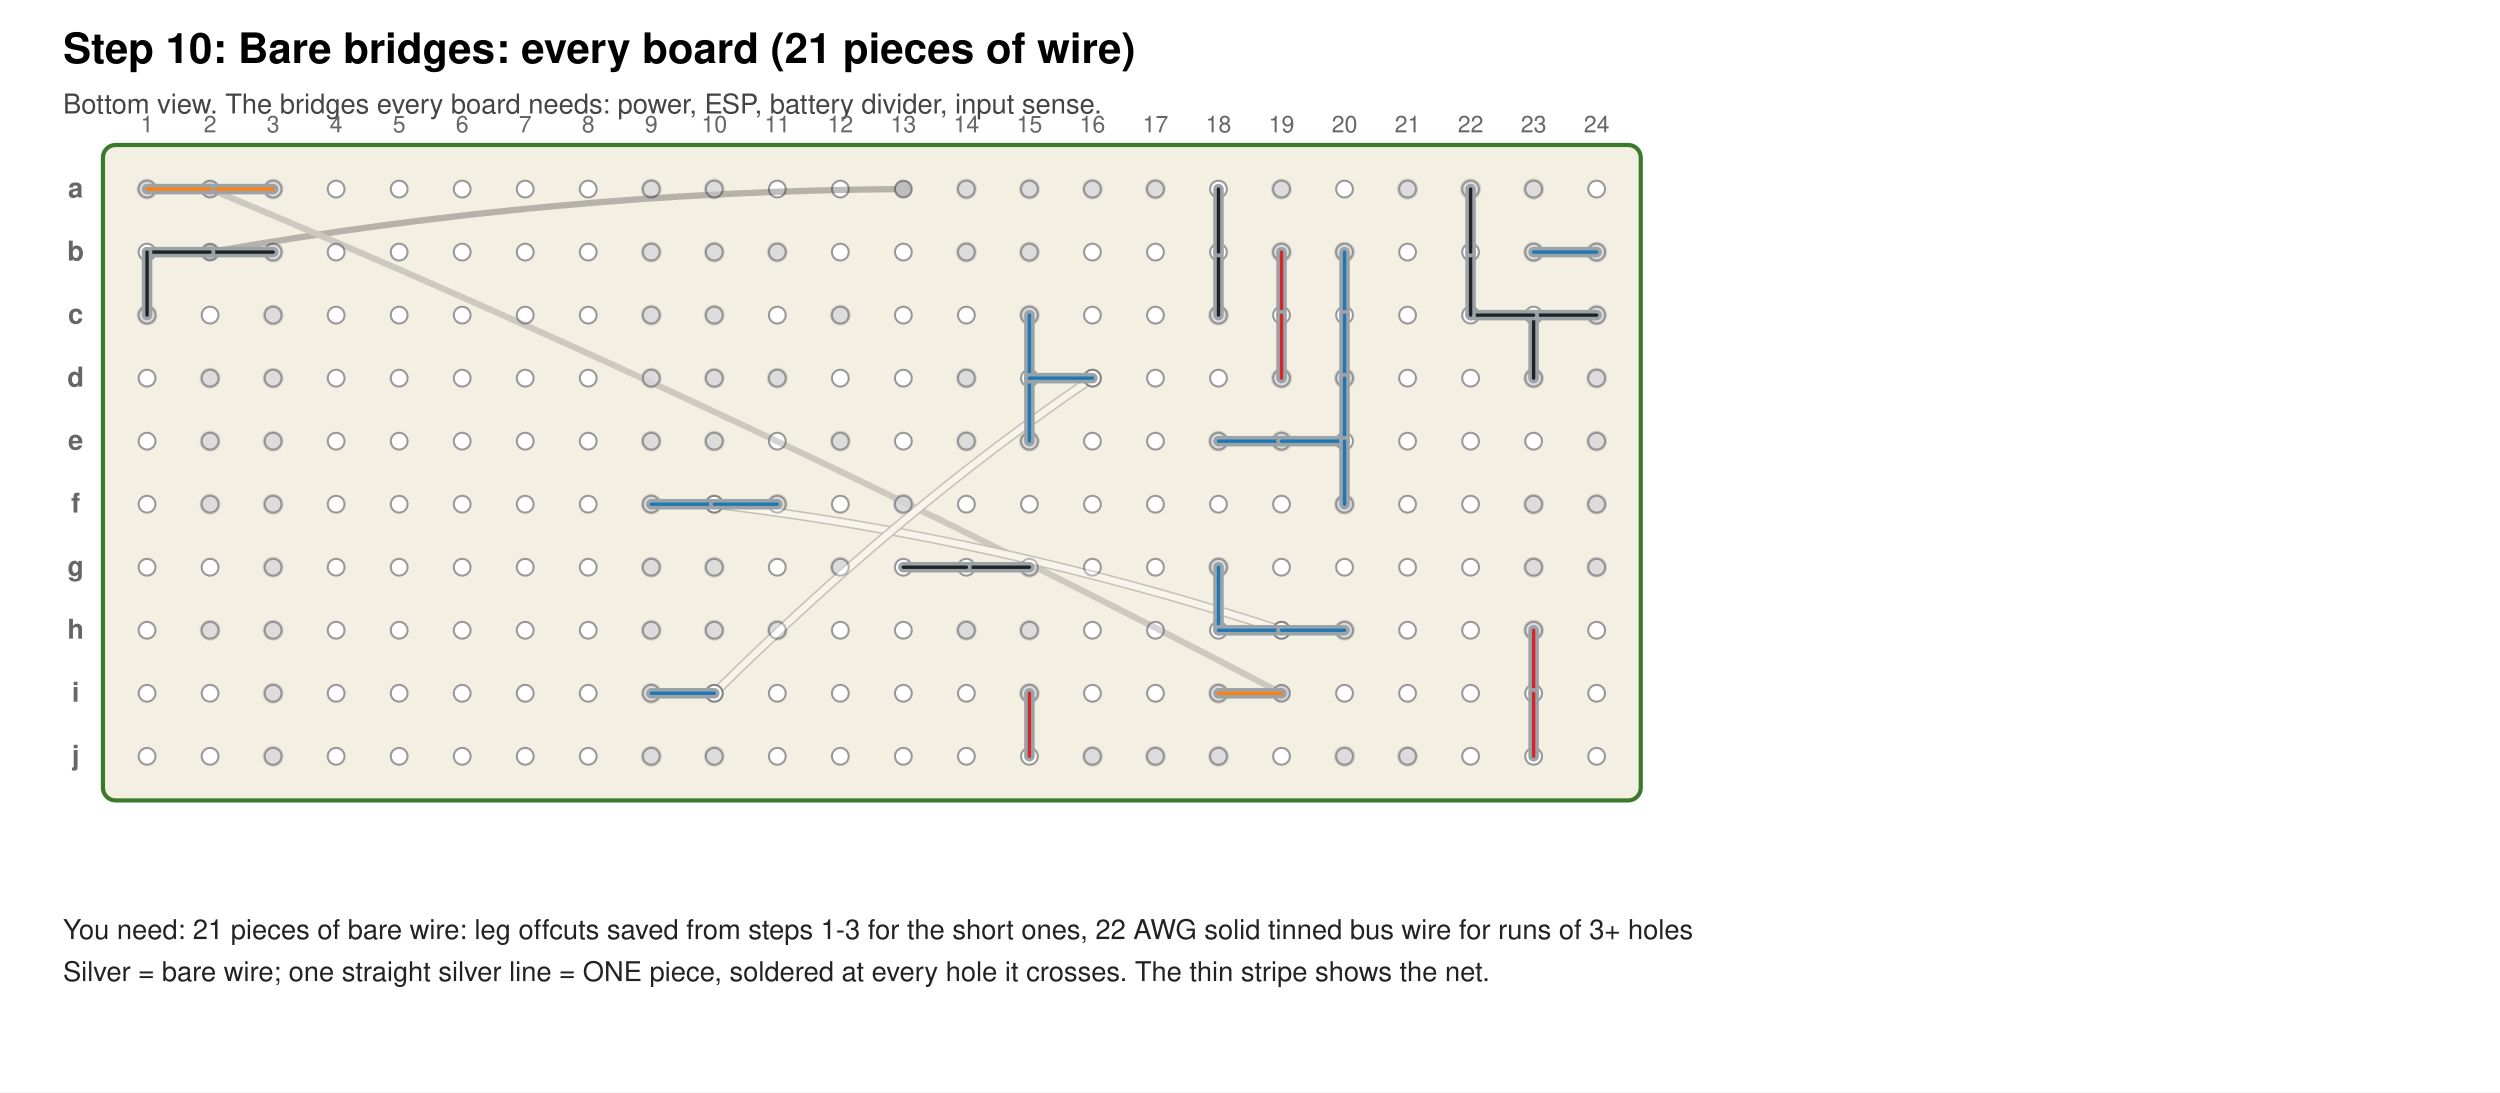
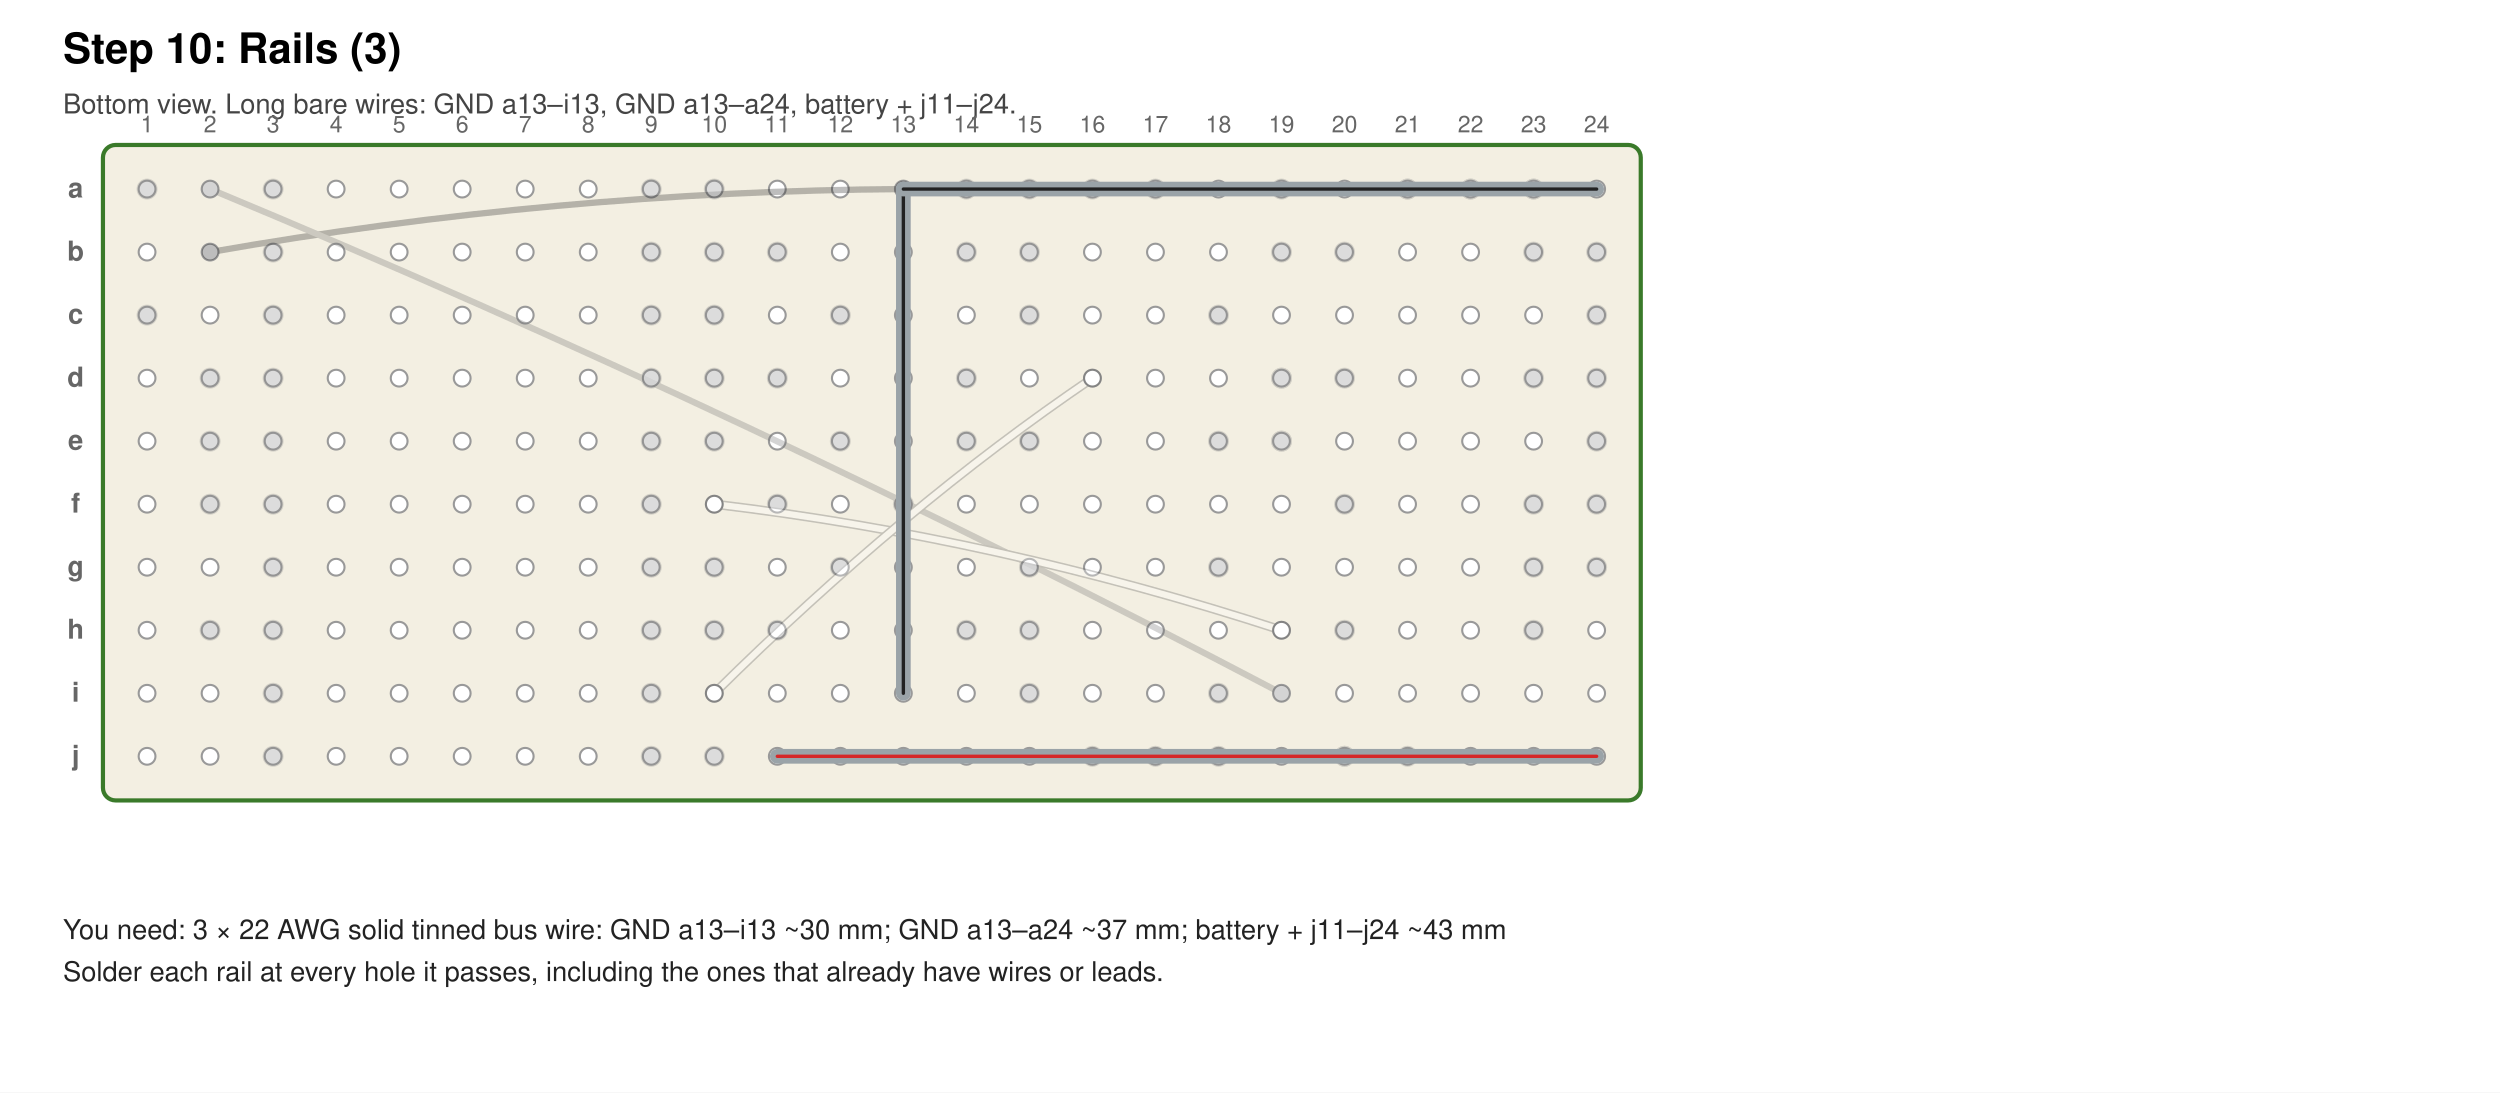
<svg xmlns="http://www.w3.org/2000/svg" width="1190" height="520" font-family="Helvetica,Arial">
  <defs>
    <filter id="mute">
      <feColorMatrix type="saturate" values="0" />
    </filter>
  </defs>
  <rect width="100%" height="100%" fill="#ffffff" />
-   <text x="30" y="30" font-size="20" font-weight="bold">Step 10: Bare bridges: every board (21 pieces of wire)</text>
-   <text x="30" y="54" font-size="13" fill="#444">Bottom view. The bridges every board needs: power, ESP, battery divider, input sense.</text>
+   <text x="30" y="30" font-size="20" font-weight="bold">Step 10: Rails (3)</text>
+   <text x="30" y="54" font-size="13" fill="#444">Bottom view. Long bare wires: GND a13–i13, GND a13–a24, battery + j11–j24.</text>
  <rect x="49" y="69" width="732" height="312" rx="6" fill="#f3efe2" stroke="#3a7a2a" stroke-width="2" />
  <text x="70" y="63" font-size="11" fill="#666" text-anchor="middle">1</text>
  <text x="100" y="63" font-size="11" fill="#666" text-anchor="middle">2</text>
  <text x="130" y="63" font-size="11" fill="#666" text-anchor="middle">3</text>
  <text x="160" y="63" font-size="11" fill="#666" text-anchor="middle">4</text>
  <text x="190" y="63" font-size="11" fill="#666" text-anchor="middle">5</text>
  <text x="220" y="63" font-size="11" fill="#666" text-anchor="middle">6</text>
  <text x="250" y="63" font-size="11" fill="#666" text-anchor="middle">7</text>
  <text x="280" y="63" font-size="11" fill="#666" text-anchor="middle">8</text>
  <text x="310" y="63" font-size="11" fill="#666" text-anchor="middle">9</text>
  <text x="340" y="63" font-size="11" fill="#666" text-anchor="middle">10</text>
  <text x="370" y="63" font-size="11" fill="#666" text-anchor="middle">11</text>
  <text x="400" y="63" font-size="11" fill="#666" text-anchor="middle">12</text>
  <text x="430" y="63" font-size="11" fill="#666" text-anchor="middle">13</text>
  <text x="460" y="63" font-size="11" fill="#666" text-anchor="middle">14</text>
  <text x="490" y="63" font-size="11" fill="#666" text-anchor="middle">15</text>
  <text x="520" y="63" font-size="11" fill="#666" text-anchor="middle">16</text>
  <text x="550" y="63" font-size="11" fill="#666" text-anchor="middle">17</text>
  <text x="580" y="63" font-size="11" fill="#666" text-anchor="middle">18</text>
  <text x="610" y="63" font-size="11" fill="#666" text-anchor="middle">19</text>
  <text x="640" y="63" font-size="11" fill="#666" text-anchor="middle">20</text>
  <text x="670" y="63" font-size="11" fill="#666" text-anchor="middle">21</text>
  <text x="700" y="63" font-size="11" fill="#666" text-anchor="middle">22</text>
  <text x="730" y="63" font-size="11" fill="#666" text-anchor="middle">23</text>
  <text x="760" y="63" font-size="11" fill="#666" text-anchor="middle">24</text>
  <text x="36" y="94" font-size="13" font-weight="bold" fill="#666" text-anchor="middle">a</text>
  <text x="36" y="124" font-size="13" font-weight="bold" fill="#666" text-anchor="middle">b</text>
  <text x="36" y="154" font-size="13" font-weight="bold" fill="#666" text-anchor="middle">c</text>
  <text x="36" y="184" font-size="13" font-weight="bold" fill="#666" text-anchor="middle">d</text>
  <text x="36" y="214" font-size="13" font-weight="bold" fill="#666" text-anchor="middle">e</text>
  <text x="36" y="244" font-size="13" font-weight="bold" fill="#666" text-anchor="middle">f</text>
  <text x="36" y="274" font-size="13" font-weight="bold" fill="#666" text-anchor="middle">g</text>
  <text x="36" y="304" font-size="13" font-weight="bold" fill="#666" text-anchor="middle">h</text>
  <text x="36" y="334" font-size="13" font-weight="bold" fill="#666" text-anchor="middle">i</text>
  <text x="36" y="364" font-size="13" font-weight="bold" fill="#666" text-anchor="middle">j</text>
  <circle cx="70" cy="90" r="4" fill="#fff" stroke="#999" />
  <circle cx="70" cy="120" r="4" fill="#fff" stroke="#999" />
  <circle cx="70" cy="150" r="4" fill="#fff" stroke="#999" />
  <circle cx="70" cy="180" r="4" fill="#fff" stroke="#999" />
  <circle cx="70" cy="210" r="4" fill="#fff" stroke="#999" />
  <circle cx="70" cy="240" r="4" fill="#fff" stroke="#999" />
  <circle cx="70" cy="270" r="4" fill="#fff" stroke="#999" />
  <circle cx="70" cy="300" r="4" fill="#fff" stroke="#999" />
  <circle cx="70" cy="330" r="4" fill="#fff" stroke="#999" />
  <circle cx="70" cy="360" r="4" fill="#fff" stroke="#999" />
  <circle cx="100" cy="90" r="4" fill="#fff" stroke="#999" />
  <circle cx="100" cy="120" r="4" fill="#fff" stroke="#999" />
  <circle cx="100" cy="150" r="4" fill="#fff" stroke="#999" />
  <circle cx="100" cy="180" r="4" fill="#fff" stroke="#999" />
  <circle cx="100" cy="210" r="4" fill="#fff" stroke="#999" />
  <circle cx="100" cy="240" r="4" fill="#fff" stroke="#999" />
  <circle cx="100" cy="270" r="4" fill="#fff" stroke="#999" />
  <circle cx="100" cy="300" r="4" fill="#fff" stroke="#999" />
  <circle cx="100" cy="330" r="4" fill="#fff" stroke="#999" />
  <circle cx="100" cy="360" r="4" fill="#fff" stroke="#999" />
  <circle cx="130" cy="90" r="4" fill="#fff" stroke="#999" />
  <circle cx="130" cy="120" r="4" fill="#fff" stroke="#999" />
  <circle cx="130" cy="150" r="4" fill="#fff" stroke="#999" />
  <circle cx="130" cy="180" r="4" fill="#fff" stroke="#999" />
  <circle cx="130" cy="210" r="4" fill="#fff" stroke="#999" />
  <circle cx="130" cy="240" r="4" fill="#fff" stroke="#999" />
  <circle cx="130" cy="270" r="4" fill="#fff" stroke="#999" />
  <circle cx="130" cy="300" r="4" fill="#fff" stroke="#999" />
  <circle cx="130" cy="330" r="4" fill="#fff" stroke="#999" />
  <circle cx="130" cy="360" r="4" fill="#fff" stroke="#999" />
  <circle cx="160" cy="90" r="4" fill="#fff" stroke="#999" />
  <circle cx="160" cy="120" r="4" fill="#fff" stroke="#999" />
  <circle cx="160" cy="150" r="4" fill="#fff" stroke="#999" />
  <circle cx="160" cy="180" r="4" fill="#fff" stroke="#999" />
  <circle cx="160" cy="210" r="4" fill="#fff" stroke="#999" />
  <circle cx="160" cy="240" r="4" fill="#fff" stroke="#999" />
  <circle cx="160" cy="270" r="4" fill="#fff" stroke="#999" />
  <circle cx="160" cy="300" r="4" fill="#fff" stroke="#999" />
  <circle cx="160" cy="330" r="4" fill="#fff" stroke="#999" />
  <circle cx="160" cy="360" r="4" fill="#fff" stroke="#999" />
  <circle cx="190" cy="90" r="4" fill="#fff" stroke="#999" />
  <circle cx="190" cy="120" r="4" fill="#fff" stroke="#999" />
  <circle cx="190" cy="150" r="4" fill="#fff" stroke="#999" />
  <circle cx="190" cy="180" r="4" fill="#fff" stroke="#999" />
  <circle cx="190" cy="210" r="4" fill="#fff" stroke="#999" />
  <circle cx="190" cy="240" r="4" fill="#fff" stroke="#999" />
  <circle cx="190" cy="270" r="4" fill="#fff" stroke="#999" />
  <circle cx="190" cy="300" r="4" fill="#fff" stroke="#999" />
  <circle cx="190" cy="330" r="4" fill="#fff" stroke="#999" />
  <circle cx="190" cy="360" r="4" fill="#fff" stroke="#999" />
  <circle cx="220" cy="90" r="4" fill="#fff" stroke="#999" />
  <circle cx="220" cy="120" r="4" fill="#fff" stroke="#999" />
  <circle cx="220" cy="150" r="4" fill="#fff" stroke="#999" />
  <circle cx="220" cy="180" r="4" fill="#fff" stroke="#999" />
  <circle cx="220" cy="210" r="4" fill="#fff" stroke="#999" />
  <circle cx="220" cy="240" r="4" fill="#fff" stroke="#999" />
  <circle cx="220" cy="270" r="4" fill="#fff" stroke="#999" />
  <circle cx="220" cy="300" r="4" fill="#fff" stroke="#999" />
  <circle cx="220" cy="330" r="4" fill="#fff" stroke="#999" />
  <circle cx="220" cy="360" r="4" fill="#fff" stroke="#999" />
  <circle cx="250" cy="90" r="4" fill="#fff" stroke="#999" />
  <circle cx="250" cy="120" r="4" fill="#fff" stroke="#999" />
  <circle cx="250" cy="150" r="4" fill="#fff" stroke="#999" />
  <circle cx="250" cy="180" r="4" fill="#fff" stroke="#999" />
  <circle cx="250" cy="210" r="4" fill="#fff" stroke="#999" />
  <circle cx="250" cy="240" r="4" fill="#fff" stroke="#999" />
  <circle cx="250" cy="270" r="4" fill="#fff" stroke="#999" />
  <circle cx="250" cy="300" r="4" fill="#fff" stroke="#999" />
  <circle cx="250" cy="330" r="4" fill="#fff" stroke="#999" />
  <circle cx="250" cy="360" r="4" fill="#fff" stroke="#999" />
  <circle cx="280" cy="90" r="4" fill="#fff" stroke="#999" />
  <circle cx="280" cy="120" r="4" fill="#fff" stroke="#999" />
  <circle cx="280" cy="150" r="4" fill="#fff" stroke="#999" />
  <circle cx="280" cy="180" r="4" fill="#fff" stroke="#999" />
  <circle cx="280" cy="210" r="4" fill="#fff" stroke="#999" />
  <circle cx="280" cy="240" r="4" fill="#fff" stroke="#999" />
  <circle cx="280" cy="270" r="4" fill="#fff" stroke="#999" />
  <circle cx="280" cy="300" r="4" fill="#fff" stroke="#999" />
  <circle cx="280" cy="330" r="4" fill="#fff" stroke="#999" />
  <circle cx="280" cy="360" r="4" fill="#fff" stroke="#999" />
  <circle cx="310" cy="90" r="4" fill="#fff" stroke="#999" />
  <circle cx="310" cy="120" r="4" fill="#fff" stroke="#999" />
  <circle cx="310" cy="150" r="4" fill="#fff" stroke="#999" />
  <circle cx="310" cy="180" r="4" fill="#fff" stroke="#999" />
  <circle cx="310" cy="210" r="4" fill="#fff" stroke="#999" />
  <circle cx="310" cy="240" r="4" fill="#fff" stroke="#999" />
  <circle cx="310" cy="270" r="4" fill="#fff" stroke="#999" />
  <circle cx="310" cy="300" r="4" fill="#fff" stroke="#999" />
  <circle cx="310" cy="330" r="4" fill="#fff" stroke="#999" />
  <circle cx="310" cy="360" r="4" fill="#fff" stroke="#999" />
  <circle cx="340" cy="90" r="4" fill="#fff" stroke="#999" />
  <circle cx="340" cy="120" r="4" fill="#fff" stroke="#999" />
  <circle cx="340" cy="150" r="4" fill="#fff" stroke="#999" />
  <circle cx="340" cy="180" r="4" fill="#fff" stroke="#999" />
  <circle cx="340" cy="210" r="4" fill="#fff" stroke="#999" />
  <circle cx="340" cy="240" r="4" fill="#fff" stroke="#999" />
  <circle cx="340" cy="270" r="4" fill="#fff" stroke="#999" />
  <circle cx="340" cy="300" r="4" fill="#fff" stroke="#999" />
  <circle cx="340" cy="330" r="4" fill="#fff" stroke="#999" />
  <circle cx="340" cy="360" r="4" fill="#fff" stroke="#999" />
  <circle cx="370" cy="90" r="4" fill="#fff" stroke="#999" />
  <circle cx="370" cy="120" r="4" fill="#fff" stroke="#999" />
  <circle cx="370" cy="150" r="4" fill="#fff" stroke="#999" />
  <circle cx="370" cy="180" r="4" fill="#fff" stroke="#999" />
  <circle cx="370" cy="210" r="4" fill="#fff" stroke="#999" />
  <circle cx="370" cy="240" r="4" fill="#fff" stroke="#999" />
  <circle cx="370" cy="270" r="4" fill="#fff" stroke="#999" />
  <circle cx="370" cy="300" r="4" fill="#fff" stroke="#999" />
  <circle cx="370" cy="330" r="4" fill="#fff" stroke="#999" />
  <circle cx="370" cy="360" r="4" fill="#fff" stroke="#999" />
  <circle cx="400" cy="90" r="4" fill="#fff" stroke="#999" />
  <circle cx="400" cy="120" r="4" fill="#fff" stroke="#999" />
  <circle cx="400" cy="150" r="4" fill="#fff" stroke="#999" />
  <circle cx="400" cy="180" r="4" fill="#fff" stroke="#999" />
  <circle cx="400" cy="210" r="4" fill="#fff" stroke="#999" />
  <circle cx="400" cy="240" r="4" fill="#fff" stroke="#999" />
  <circle cx="400" cy="270" r="4" fill="#fff" stroke="#999" />
  <circle cx="400" cy="300" r="4" fill="#fff" stroke="#999" />
  <circle cx="400" cy="330" r="4" fill="#fff" stroke="#999" />
  <circle cx="400" cy="360" r="4" fill="#fff" stroke="#999" />
  <circle cx="430" cy="90" r="4" fill="#fff" stroke="#999" />
  <circle cx="430" cy="120" r="4" fill="#fff" stroke="#999" />
  <circle cx="430" cy="150" r="4" fill="#fff" stroke="#999" />
  <circle cx="430" cy="180" r="4" fill="#fff" stroke="#999" />
  <circle cx="430" cy="210" r="4" fill="#fff" stroke="#999" />
  <circle cx="430" cy="240" r="4" fill="#fff" stroke="#999" />
  <circle cx="430" cy="270" r="4" fill="#fff" stroke="#999" />
  <circle cx="430" cy="300" r="4" fill="#fff" stroke="#999" />
  <circle cx="430" cy="330" r="4" fill="#fff" stroke="#999" />
  <circle cx="430" cy="360" r="4" fill="#fff" stroke="#999" />
  <circle cx="460" cy="90" r="4" fill="#fff" stroke="#999" />
  <circle cx="460" cy="120" r="4" fill="#fff" stroke="#999" />
  <circle cx="460" cy="150" r="4" fill="#fff" stroke="#999" />
  <circle cx="460" cy="180" r="4" fill="#fff" stroke="#999" />
  <circle cx="460" cy="210" r="4" fill="#fff" stroke="#999" />
  <circle cx="460" cy="240" r="4" fill="#fff" stroke="#999" />
  <circle cx="460" cy="270" r="4" fill="#fff" stroke="#999" />
  <circle cx="460" cy="300" r="4" fill="#fff" stroke="#999" />
  <circle cx="460" cy="330" r="4" fill="#fff" stroke="#999" />
  <circle cx="460" cy="360" r="4" fill="#fff" stroke="#999" />
  <circle cx="490" cy="90" r="4" fill="#fff" stroke="#999" />
  <circle cx="490" cy="120" r="4" fill="#fff" stroke="#999" />
  <circle cx="490" cy="150" r="4" fill="#fff" stroke="#999" />
  <circle cx="490" cy="180" r="4" fill="#fff" stroke="#999" />
  <circle cx="490" cy="210" r="4" fill="#fff" stroke="#999" />
  <circle cx="490" cy="240" r="4" fill="#fff" stroke="#999" />
  <circle cx="490" cy="270" r="4" fill="#fff" stroke="#999" />
  <circle cx="490" cy="300" r="4" fill="#fff" stroke="#999" />
  <circle cx="490" cy="330" r="4" fill="#fff" stroke="#999" />
  <circle cx="490" cy="360" r="4" fill="#fff" stroke="#999" />
  <circle cx="520" cy="90" r="4" fill="#fff" stroke="#999" />
  <circle cx="520" cy="120" r="4" fill="#fff" stroke="#999" />
  <circle cx="520" cy="150" r="4" fill="#fff" stroke="#999" />
  <circle cx="520" cy="180" r="4" fill="#fff" stroke="#999" />
  <circle cx="520" cy="210" r="4" fill="#fff" stroke="#999" />
  <circle cx="520" cy="240" r="4" fill="#fff" stroke="#999" />
  <circle cx="520" cy="270" r="4" fill="#fff" stroke="#999" />
  <circle cx="520" cy="300" r="4" fill="#fff" stroke="#999" />
  <circle cx="520" cy="330" r="4" fill="#fff" stroke="#999" />
  <circle cx="520" cy="360" r="4" fill="#fff" stroke="#999" />
  <circle cx="550" cy="90" r="4" fill="#fff" stroke="#999" />
  <circle cx="550" cy="120" r="4" fill="#fff" stroke="#999" />
  <circle cx="550" cy="150" r="4" fill="#fff" stroke="#999" />
  <circle cx="550" cy="180" r="4" fill="#fff" stroke="#999" />
  <circle cx="550" cy="210" r="4" fill="#fff" stroke="#999" />
  <circle cx="550" cy="240" r="4" fill="#fff" stroke="#999" />
  <circle cx="550" cy="270" r="4" fill="#fff" stroke="#999" />
  <circle cx="550" cy="300" r="4" fill="#fff" stroke="#999" />
  <circle cx="550" cy="330" r="4" fill="#fff" stroke="#999" />
  <circle cx="550" cy="360" r="4" fill="#fff" stroke="#999" />
  <circle cx="580" cy="90" r="4" fill="#fff" stroke="#999" />
  <circle cx="580" cy="120" r="4" fill="#fff" stroke="#999" />
  <circle cx="580" cy="150" r="4" fill="#fff" stroke="#999" />
  <circle cx="580" cy="180" r="4" fill="#fff" stroke="#999" />
  <circle cx="580" cy="210" r="4" fill="#fff" stroke="#999" />
  <circle cx="580" cy="240" r="4" fill="#fff" stroke="#999" />
  <circle cx="580" cy="270" r="4" fill="#fff" stroke="#999" />
  <circle cx="580" cy="300" r="4" fill="#fff" stroke="#999" />
  <circle cx="580" cy="330" r="4" fill="#fff" stroke="#999" />
  <circle cx="580" cy="360" r="4" fill="#fff" stroke="#999" />
  <circle cx="610" cy="90" r="4" fill="#fff" stroke="#999" />
  <circle cx="610" cy="120" r="4" fill="#fff" stroke="#999" />
  <circle cx="610" cy="150" r="4" fill="#fff" stroke="#999" />
  <circle cx="610" cy="180" r="4" fill="#fff" stroke="#999" />
  <circle cx="610" cy="210" r="4" fill="#fff" stroke="#999" />
  <circle cx="610" cy="240" r="4" fill="#fff" stroke="#999" />
  <circle cx="610" cy="270" r="4" fill="#fff" stroke="#999" />
  <circle cx="610" cy="300" r="4" fill="#fff" stroke="#999" />
  <circle cx="610" cy="330" r="4" fill="#fff" stroke="#999" />
  <circle cx="610" cy="360" r="4" fill="#fff" stroke="#999" />
  <circle cx="640" cy="90" r="4" fill="#fff" stroke="#999" />
  <circle cx="640" cy="120" r="4" fill="#fff" stroke="#999" />
  <circle cx="640" cy="150" r="4" fill="#fff" stroke="#999" />
  <circle cx="640" cy="180" r="4" fill="#fff" stroke="#999" />
  <circle cx="640" cy="210" r="4" fill="#fff" stroke="#999" />
  <circle cx="640" cy="240" r="4" fill="#fff" stroke="#999" />
  <circle cx="640" cy="270" r="4" fill="#fff" stroke="#999" />
  <circle cx="640" cy="300" r="4" fill="#fff" stroke="#999" />
  <circle cx="640" cy="330" r="4" fill="#fff" stroke="#999" />
  <circle cx="640" cy="360" r="4" fill="#fff" stroke="#999" />
  <circle cx="670" cy="90" r="4" fill="#fff" stroke="#999" />
  <circle cx="670" cy="120" r="4" fill="#fff" stroke="#999" />
  <circle cx="670" cy="150" r="4" fill="#fff" stroke="#999" />
  <circle cx="670" cy="180" r="4" fill="#fff" stroke="#999" />
  <circle cx="670" cy="210" r="4" fill="#fff" stroke="#999" />
  <circle cx="670" cy="240" r="4" fill="#fff" stroke="#999" />
  <circle cx="670" cy="270" r="4" fill="#fff" stroke="#999" />
  <circle cx="670" cy="300" r="4" fill="#fff" stroke="#999" />
  <circle cx="670" cy="330" r="4" fill="#fff" stroke="#999" />
  <circle cx="670" cy="360" r="4" fill="#fff" stroke="#999" />
  <circle cx="700" cy="90" r="4" fill="#fff" stroke="#999" />
  <circle cx="700" cy="120" r="4" fill="#fff" stroke="#999" />
  <circle cx="700" cy="150" r="4" fill="#fff" stroke="#999" />
  <circle cx="700" cy="180" r="4" fill="#fff" stroke="#999" />
  <circle cx="700" cy="210" r="4" fill="#fff" stroke="#999" />
  <circle cx="700" cy="240" r="4" fill="#fff" stroke="#999" />
  <circle cx="700" cy="270" r="4" fill="#fff" stroke="#999" />
  <circle cx="700" cy="300" r="4" fill="#fff" stroke="#999" />
  <circle cx="700" cy="330" r="4" fill="#fff" stroke="#999" />
  <circle cx="700" cy="360" r="4" fill="#fff" stroke="#999" />
  <circle cx="730" cy="90" r="4" fill="#fff" stroke="#999" />
  <circle cx="730" cy="120" r="4" fill="#fff" stroke="#999" />
  <circle cx="730" cy="150" r="4" fill="#fff" stroke="#999" />
  <circle cx="730" cy="180" r="4" fill="#fff" stroke="#999" />
  <circle cx="730" cy="210" r="4" fill="#fff" stroke="#999" />
  <circle cx="730" cy="240" r="4" fill="#fff" stroke="#999" />
  <circle cx="730" cy="270" r="4" fill="#fff" stroke="#999" />
  <circle cx="730" cy="300" r="4" fill="#fff" stroke="#999" />
  <circle cx="730" cy="330" r="4" fill="#fff" stroke="#999" />
  <circle cx="730" cy="360" r="4" fill="#fff" stroke="#999" />
  <circle cx="760" cy="90" r="4" fill="#fff" stroke="#999" />
  <circle cx="760" cy="120" r="4" fill="#fff" stroke="#999" />
  <circle cx="760" cy="150" r="4" fill="#fff" stroke="#999" />
  <circle cx="760" cy="180" r="4" fill="#fff" stroke="#999" />
  <circle cx="760" cy="210" r="4" fill="#fff" stroke="#999" />
  <circle cx="760" cy="240" r="4" fill="#fff" stroke="#999" />
  <circle cx="760" cy="270" r="4" fill="#fff" stroke="#999" />
  <circle cx="760" cy="300" r="4" fill="#fff" stroke="#999" />
  <circle cx="760" cy="330" r="4" fill="#fff" stroke="#999" />
  <circle cx="760" cy="360" r="4" fill="#fff" stroke="#999" />
  <g filter="url(#mute)" opacity="0.3">
    <circle cx="130" cy="90" r="5" fill="#8a8a8a" />
    <circle cx="130" cy="120" r="5" fill="#8a8a8a" />
    <circle cx="130" cy="150" r="5" fill="#8a8a8a" />
    <circle cx="130" cy="180" r="5" fill="#8a8a8a" />
    <circle cx="130" cy="210" r="5" fill="#8a8a8a" />
    <circle cx="130" cy="240" r="5" fill="#8a8a8a" />
    <circle cx="130" cy="270" r="5" fill="#8a8a8a" />
    <circle cx="130" cy="300" r="5" fill="#8a8a8a" />
    <circle cx="130" cy="330" r="5" fill="#8a8a8a" />
    <circle cx="130" cy="360" r="5" fill="#8a8a8a" />
    <circle cx="310" cy="90" r="5" fill="#8a8a8a" />
    <circle cx="310" cy="120" r="5" fill="#8a8a8a" />
    <circle cx="310" cy="150" r="5" fill="#8a8a8a" />
    <circle cx="310" cy="180" r="5" fill="#8a8a8a" />
    <circle cx="310" cy="210" r="5" fill="#8a8a8a" />
    <circle cx="310" cy="240" r="5" fill="#8a8a8a" />
    <circle cx="310" cy="270" r="5" fill="#8a8a8a" />
    <circle cx="310" cy="300" r="5" fill="#8a8a8a" />
    <circle cx="310" cy="330" r="5" fill="#8a8a8a" />
    <circle cx="310" cy="360" r="5" fill="#8a8a8a" />
    <circle cx="70" cy="90" r="5" fill="#8a8a8a" />
    <circle cx="70" cy="150" r="5" fill="#8a8a8a" />
    <circle cx="340" cy="150" r="5" fill="#8a8a8a" />
    <circle cx="400" cy="150" r="5" fill="#8a8a8a" />
    <circle cx="370" cy="120" r="5" fill="#8a8a8a" />
    <circle cx="460" cy="120" r="5" fill="#8a8a8a" />
    <circle cx="340" cy="210" r="5" fill="#8a8a8a" />
    <circle cx="400" cy="210" r="5" fill="#8a8a8a" />
    <circle cx="370" cy="180" r="5" fill="#8a8a8a" />
    <circle cx="460" cy="180" r="5" fill="#8a8a8a" />
    <circle cx="340" cy="270" r="5" fill="#8a8a8a" />
    <circle cx="400" cy="270" r="5" fill="#8a8a8a" />
    <circle cx="370" cy="300" r="5" fill="#8a8a8a" />
    <circle cx="460" cy="300" r="5" fill="#8a8a8a" />
    <circle cx="370" cy="240" r="5" fill="#8a8a8a" />
    <circle cx="430" cy="240" r="5" fill="#8a8a8a" />
    <circle cx="490" cy="150" r="5" fill="#8a8a8a" />
    <circle cx="580" cy="150" r="5" fill="#8a8a8a" />
    <circle cx="490" cy="210" r="5" fill="#8a8a8a" />
    <circle cx="580" cy="210" r="5" fill="#8a8a8a" />
    <circle cx="490" cy="270" r="5" fill="#8a8a8a" />
    <circle cx="580" cy="270" r="5" fill="#8a8a8a" />
    <circle cx="490" cy="330" r="5" fill="#8a8a8a" />
    <circle cx="580" cy="330" r="5" fill="#8a8a8a" />
    <circle cx="730" cy="120" r="5" fill="#8a8a8a" />
    <circle cx="640" cy="120" r="5" fill="#8a8a8a" />
    <circle cx="640" cy="180" r="5" fill="#8a8a8a" />
    <circle cx="730" cy="180" r="5" fill="#8a8a8a" />
    <circle cx="730" cy="240" r="5" fill="#8a8a8a" />
    <circle cx="640" cy="240" r="5" fill="#8a8a8a" />
    <circle cx="730" cy="300" r="5" fill="#8a8a8a" />
    <circle cx="640" cy="300" r="5" fill="#8a8a8a" />
    <circle cx="610" cy="90" r="5" fill="#8a8a8a" />
    <circle cx="610" cy="120" r="5" fill="#8a8a8a" />
    <circle cx="610" cy="180" r="5" fill="#8a8a8a" />
    <circle cx="610" cy="210" r="5" fill="#8a8a8a" />
    <circle cx="640" cy="360" r="5" fill="#8a8a8a" />
    <circle cx="670" cy="360" r="5" fill="#8a8a8a" />
    <circle cx="670" cy="90" r="5" fill="#8a8a8a" />
    <circle cx="700" cy="90" r="5" fill="#8a8a8a" />
    <circle cx="730" cy="90" r="5" fill="#8a8a8a" />
    <circle cx="760" cy="120" r="5" fill="#8a8a8a" />
    <circle cx="760" cy="150" r="5" fill="#8a8a8a" />
    <circle cx="760" cy="180" r="5" fill="#8a8a8a" />
    <circle cx="760" cy="210" r="5" fill="#8a8a8a" />
    <circle cx="760" cy="240" r="5" fill="#8a8a8a" />
    <circle cx="760" cy="270" r="5" fill="#8a8a8a" />
    <circle cx="730" cy="270" r="5" fill="#8a8a8a" />
    <circle cx="550" cy="90" r="5" fill="#8a8a8a" />
    <circle cx="340" cy="90" r="5" fill="#8a8a8a" />
    <circle cx="340" cy="120" r="5" fill="#8a8a8a" />
    <circle cx="100" cy="240" r="5" fill="#8a8a8a" />
    <circle cx="100" cy="210" r="5" fill="#8a8a8a" />
    <circle cx="100" cy="180" r="5" fill="#8a8a8a" />
    <circle cx="100" cy="300" r="5" fill="#8a8a8a" />
    <circle cx="340" cy="180" r="5" fill="#8a8a8a" />
    <circle cx="340" cy="300" r="5" fill="#8a8a8a" />
    <circle cx="340" cy="360" r="5" fill="#8a8a8a" />
    <circle cx="490" cy="120" r="5" fill="#8a8a8a" />
    <circle cx="460" cy="210" r="5" fill="#8a8a8a" />
    <circle cx="490" cy="300" r="5" fill="#8a8a8a" />
    <circle cx="520" cy="360" r="5" fill="#8a8a8a" />
    <circle cx="550" cy="360" r="5" fill="#8a8a8a" />
    <circle cx="580" cy="360" r="5" fill="#8a8a8a" />
    <circle cx="460" cy="90" r="5" fill="#8a8a8a" />
    <circle cx="490" cy="90" r="5" fill="#8a8a8a" />
    <circle cx="520" cy="90" r="5" fill="#8a8a8a" />
    <circle cx="610" cy="210" r="5" fill="#8a8a8a" />
    <circle cx="670" cy="90" r="5" fill="#8a8a8a" />
    <circle cx="610" cy="180" r="5" fill="#8a8a8a" />
    <circle cx="700" cy="90" r="5" fill="#8a8a8a" />
    <circle cx="640" cy="360" r="5" fill="#8a8a8a" />
    <circle cx="730" cy="90" r="5" fill="#8a8a8a" />
    <path d="M100 120 Q265 91 430 90" fill="none" stroke="#222222" stroke-width="3" />
    <circle cx="100" cy="120" r="4" fill="#222222" />
    <circle cx="430" cy="90" r="4" fill="#222222" />
    <path d="M610 330 Q355 196 100 90" fill="none" stroke="#d62728" stroke-width="3" />
    <circle cx="610" cy="330" r="4" fill="#d62728" />
    <circle cx="100" cy="90" r="4" fill="#d62728" />
    <path d="M610 300 Q475 256 340 240" fill="none" stroke="#555" stroke-width="4.5" />
    <path d="M610 300 Q475 256 340 240" fill="none" stroke="#ffffff" stroke-width="3" />
    <circle cx="610" cy="300" r="4" fill="#ffffff" stroke="#555" stroke-width="1" />
    <circle cx="340" cy="240" r="4" fill="#ffffff" stroke="#555" stroke-width="1" />
    <path d="M520 180 Q430 241 340 330" fill="none" stroke="#555" stroke-width="4.5" />
    <path d="M520 180 Q430 241 340 330" fill="none" stroke="#ffffff" stroke-width="3" />
    <circle cx="520" cy="180" r="4" fill="#ffffff" stroke="#555" stroke-width="1" />
    <circle cx="340" cy="330" r="4" fill="#ffffff" stroke="#555" stroke-width="1" />
  </g>
-   <line x1="130" y1="90" x2="100" y2="90" stroke="#9aa3a8" stroke-width="5" stroke-linecap="round" />
-   <line x1="130" y1="90" x2="100" y2="90" stroke="#ff7f0e" stroke-width="1.6" stroke-linecap="round" />
-   <line x1="100" y1="90" x2="70" y2="90" stroke="#9aa3a8" stroke-width="5" stroke-linecap="round" />
-   <line x1="100" y1="90" x2="70" y2="90" stroke="#ff7f0e" stroke-width="1.6" stroke-linecap="round" />
-   <line x1="130" y1="120" x2="100" y2="120" stroke="#9aa3a8" stroke-width="5" stroke-linecap="round" />
-   <line x1="130" y1="120" x2="100" y2="120" stroke="#222222" stroke-width="1.6" stroke-linecap="round" />
-   <line x1="100" y1="120" x2="70" y2="120" stroke="#9aa3a8" stroke-width="5" stroke-linecap="round" />
-   <line x1="100" y1="120" x2="70" y2="120" stroke="#222222" stroke-width="1.6" stroke-linecap="round" />
-   <line x1="70" y1="120" x2="70" y2="150" stroke="#9aa3a8" stroke-width="5" stroke-linecap="round" />
-   <line x1="70" y1="120" x2="70" y2="150" stroke="#222222" stroke-width="1.6" stroke-linecap="round" />
-   <line x1="310" y1="240" x2="340" y2="240" stroke="#9aa3a8" stroke-width="5" stroke-linecap="round" />
-   <line x1="310" y1="240" x2="340" y2="240" stroke="#1f77b4" stroke-width="1.6" stroke-linecap="round" />
-   <line x1="340" y1="240" x2="370" y2="240" stroke="#9aa3a8" stroke-width="5" stroke-linecap="round" />
-   <line x1="340" y1="240" x2="370" y2="240" stroke="#1f77b4" stroke-width="1.6" stroke-linecap="round" />
-   <line x1="310" y1="330" x2="340" y2="330" stroke="#9aa3a8" stroke-width="5" stroke-linecap="round" />
-   <line x1="310" y1="330" x2="340" y2="330" stroke="#1f77b4" stroke-width="1.6" stroke-linecap="round" />
-   <line x1="490" y1="330" x2="490" y2="360" stroke="#9aa3a8" stroke-width="5" stroke-linecap="round" />
-   <line x1="490" y1="330" x2="490" y2="360" stroke="#d62728" stroke-width="1.6" stroke-linecap="round" />
-   <line x1="580" y1="330" x2="610" y2="330" stroke="#9aa3a8" stroke-width="5" stroke-linecap="round" />
-   <line x1="580" y1="330" x2="610" y2="330" stroke="#ff7f0e" stroke-width="1.6" stroke-linecap="round" />
-   <line x1="730" y1="300" x2="730" y2="330" stroke="#9aa3a8" stroke-width="5" stroke-linecap="round" />
-   <line x1="730" y1="300" x2="730" y2="330" stroke="#d62728" stroke-width="1.6" stroke-linecap="round" />
-   <line x1="730" y1="330" x2="730" y2="360" stroke="#9aa3a8" stroke-width="5" stroke-linecap="round" />
-   <line x1="730" y1="330" x2="730" y2="360" stroke="#d62728" stroke-width="1.6" stroke-linecap="round" />
-   <line x1="490" y1="270" x2="460" y2="270" stroke="#9aa3a8" stroke-width="5" stroke-linecap="round" />
-   <line x1="490" y1="270" x2="460" y2="270" stroke="#222222" stroke-width="1.6" stroke-linecap="round" />
-   <line x1="460" y1="270" x2="430" y2="270" stroke="#9aa3a8" stroke-width="5" stroke-linecap="round" />
-   <line x1="460" y1="270" x2="430" y2="270" stroke="#222222" stroke-width="1.6" stroke-linecap="round" />
-   <line x1="580" y1="270" x2="580" y2="300" stroke="#9aa3a8" stroke-width="5" stroke-linecap="round" />
-   <line x1="580" y1="270" x2="580" y2="300" stroke="#1f77b4" stroke-width="1.6" stroke-linecap="round" />
-   <line x1="580" y1="300" x2="610" y2="300" stroke="#9aa3a8" stroke-width="5" stroke-linecap="round" />
-   <line x1="580" y1="300" x2="610" y2="300" stroke="#1f77b4" stroke-width="1.6" stroke-linecap="round" />
-   <line x1="610" y1="300" x2="640" y2="300" stroke="#9aa3a8" stroke-width="5" stroke-linecap="round" />
-   <line x1="610" y1="300" x2="640" y2="300" stroke="#1f77b4" stroke-width="1.6" stroke-linecap="round" />
-   <line x1="580" y1="210" x2="610" y2="210" stroke="#9aa3a8" stroke-width="5" stroke-linecap="round" />
-   <line x1="580" y1="210" x2="610" y2="210" stroke="#1f77b4" stroke-width="1.6" stroke-linecap="round" />
-   <line x1="610" y1="210" x2="640" y2="210" stroke="#9aa3a8" stroke-width="5" stroke-linecap="round" />
-   <line x1="610" y1="210" x2="640" y2="210" stroke="#1f77b4" stroke-width="1.6" stroke-linecap="round" />
-   <line x1="490" y1="210" x2="490" y2="180" stroke="#9aa3a8" stroke-width="5" stroke-linecap="round" />
-   <line x1="490" y1="210" x2="490" y2="180" stroke="#1f77b4" stroke-width="1.6" stroke-linecap="round" />
-   <line x1="490" y1="180" x2="490" y2="150" stroke="#9aa3a8" stroke-width="5" stroke-linecap="round" />
-   <line x1="490" y1="180" x2="490" y2="150" stroke="#1f77b4" stroke-width="1.6" stroke-linecap="round" />
-   <line x1="490" y1="180" x2="520" y2="180" stroke="#9aa3a8" stroke-width="5" stroke-linecap="round" />
-   <line x1="490" y1="180" x2="520" y2="180" stroke="#1f77b4" stroke-width="1.6" stroke-linecap="round" />
-   <line x1="580" y1="150" x2="580" y2="120" stroke="#9aa3a8" stroke-width="5" stroke-linecap="round" />
-   <line x1="580" y1="150" x2="580" y2="120" stroke="#222222" stroke-width="1.6" stroke-linecap="round" />
-   <line x1="580" y1="120" x2="580" y2="90" stroke="#9aa3a8" stroke-width="5" stroke-linecap="round" />
-   <line x1="580" y1="120" x2="580" y2="90" stroke="#222222" stroke-width="1.6" stroke-linecap="round" />
-   <line x1="640" y1="120" x2="640" y2="150" stroke="#9aa3a8" stroke-width="5" stroke-linecap="round" />
-   <line x1="640" y1="120" x2="640" y2="150" stroke="#1f77b4" stroke-width="1.6" stroke-linecap="round" />
-   <line x1="640" y1="150" x2="640" y2="180" stroke="#9aa3a8" stroke-width="5" stroke-linecap="round" />
-   <line x1="640" y1="150" x2="640" y2="180" stroke="#1f77b4" stroke-width="1.6" stroke-linecap="round" />
-   <line x1="640" y1="180" x2="640" y2="210" stroke="#9aa3a8" stroke-width="5" stroke-linecap="round" />
-   <line x1="640" y1="180" x2="640" y2="210" stroke="#1f77b4" stroke-width="1.6" stroke-linecap="round" />
-   <line x1="640" y1="210" x2="640" y2="240" stroke="#9aa3a8" stroke-width="5" stroke-linecap="round" />
-   <line x1="640" y1="210" x2="640" y2="240" stroke="#1f77b4" stroke-width="1.6" stroke-linecap="round" />
-   <line x1="760" y1="120" x2="730" y2="120" stroke="#9aa3a8" stroke-width="5" stroke-linecap="round" />
-   <line x1="760" y1="120" x2="730" y2="120" stroke="#1f77b4" stroke-width="1.6" stroke-linecap="round" />
-   <line x1="760" y1="150" x2="730" y2="150" stroke="#9aa3a8" stroke-width="5" stroke-linecap="round" />
-   <line x1="760" y1="150" x2="730" y2="150" stroke="#222222" stroke-width="1.6" stroke-linecap="round" />
-   <line x1="730" y1="150" x2="730" y2="180" stroke="#9aa3a8" stroke-width="5" stroke-linecap="round" />
-   <line x1="730" y1="150" x2="730" y2="180" stroke="#222222" stroke-width="1.6" stroke-linecap="round" />
-   <line x1="730" y1="150" x2="700" y2="150" stroke="#9aa3a8" stroke-width="5" stroke-linecap="round" />
-   <line x1="730" y1="150" x2="700" y2="150" stroke="#222222" stroke-width="1.6" stroke-linecap="round" />
-   <line x1="700" y1="150" x2="700" y2="120" stroke="#9aa3a8" stroke-width="5" stroke-linecap="round" />
-   <line x1="700" y1="150" x2="700" y2="120" stroke="#222222" stroke-width="1.6" stroke-linecap="round" />
-   <line x1="700" y1="120" x2="700" y2="90" stroke="#9aa3a8" stroke-width="5" stroke-linecap="round" />
-   <line x1="700" y1="120" x2="700" y2="90" stroke="#222222" stroke-width="1.6" stroke-linecap="round" />
-   <line x1="610" y1="120" x2="610" y2="150" stroke="#9aa3a8" stroke-width="5" stroke-linecap="round" />
-   <line x1="610" y1="120" x2="610" y2="150" stroke="#d62728" stroke-width="1.6" stroke-linecap="round" />
-   <line x1="610" y1="150" x2="610" y2="180" stroke="#9aa3a8" stroke-width="5" stroke-linecap="round" />
-   <line x1="610" y1="150" x2="610" y2="180" stroke="#d62728" stroke-width="1.6" stroke-linecap="round" />
-   <text x="30" y="447" font-size="13" fill="#222">You need: 21 pieces of bare wire: leg offcuts saved from steps 1-3 for the short ones, 22 AWG solid tinned bus wire for runs of 3+ holes</text>
-   <text x="30" y="467" font-size="13" fill="#222">Silver = bare wire; one straight silver line = ONE piece, soldered at every hole it crosses. The thin stripe shows the net.</text>
+   <line x1="430" y1="90" x2="430" y2="330" stroke="#9aa3a8" stroke-width="7" stroke-linecap="round" />
+   <line x1="430" y1="90" x2="430" y2="330" stroke="#222222" stroke-width="1.6" stroke-linecap="round" />
+   <line x1="430" y1="90" x2="760" y2="90" stroke="#9aa3a8" stroke-width="7" stroke-linecap="round" />
+   <line x1="430" y1="90" x2="760" y2="90" stroke="#222222" stroke-width="1.6" stroke-linecap="round" />
+   <line x1="370" y1="360" x2="760" y2="360" stroke="#9aa3a8" stroke-width="7" stroke-linecap="round" />
+   <line x1="370" y1="360" x2="760" y2="360" stroke="#d62728" stroke-width="1.6" stroke-linecap="round" />
+   <text x="30" y="447" font-size="13" fill="#222">You need: 3 × 22 AWG solid tinned bus wire: GND a13–i13 ~30 mm; GND a13–a24 ~37 mm; battery + j11–j24 ~43 mm</text>
+   <text x="30" y="467" font-size="13" fill="#222">Solder each rail at every hole it passes, including the ones that already have wires or leads.</text>
</svg>
